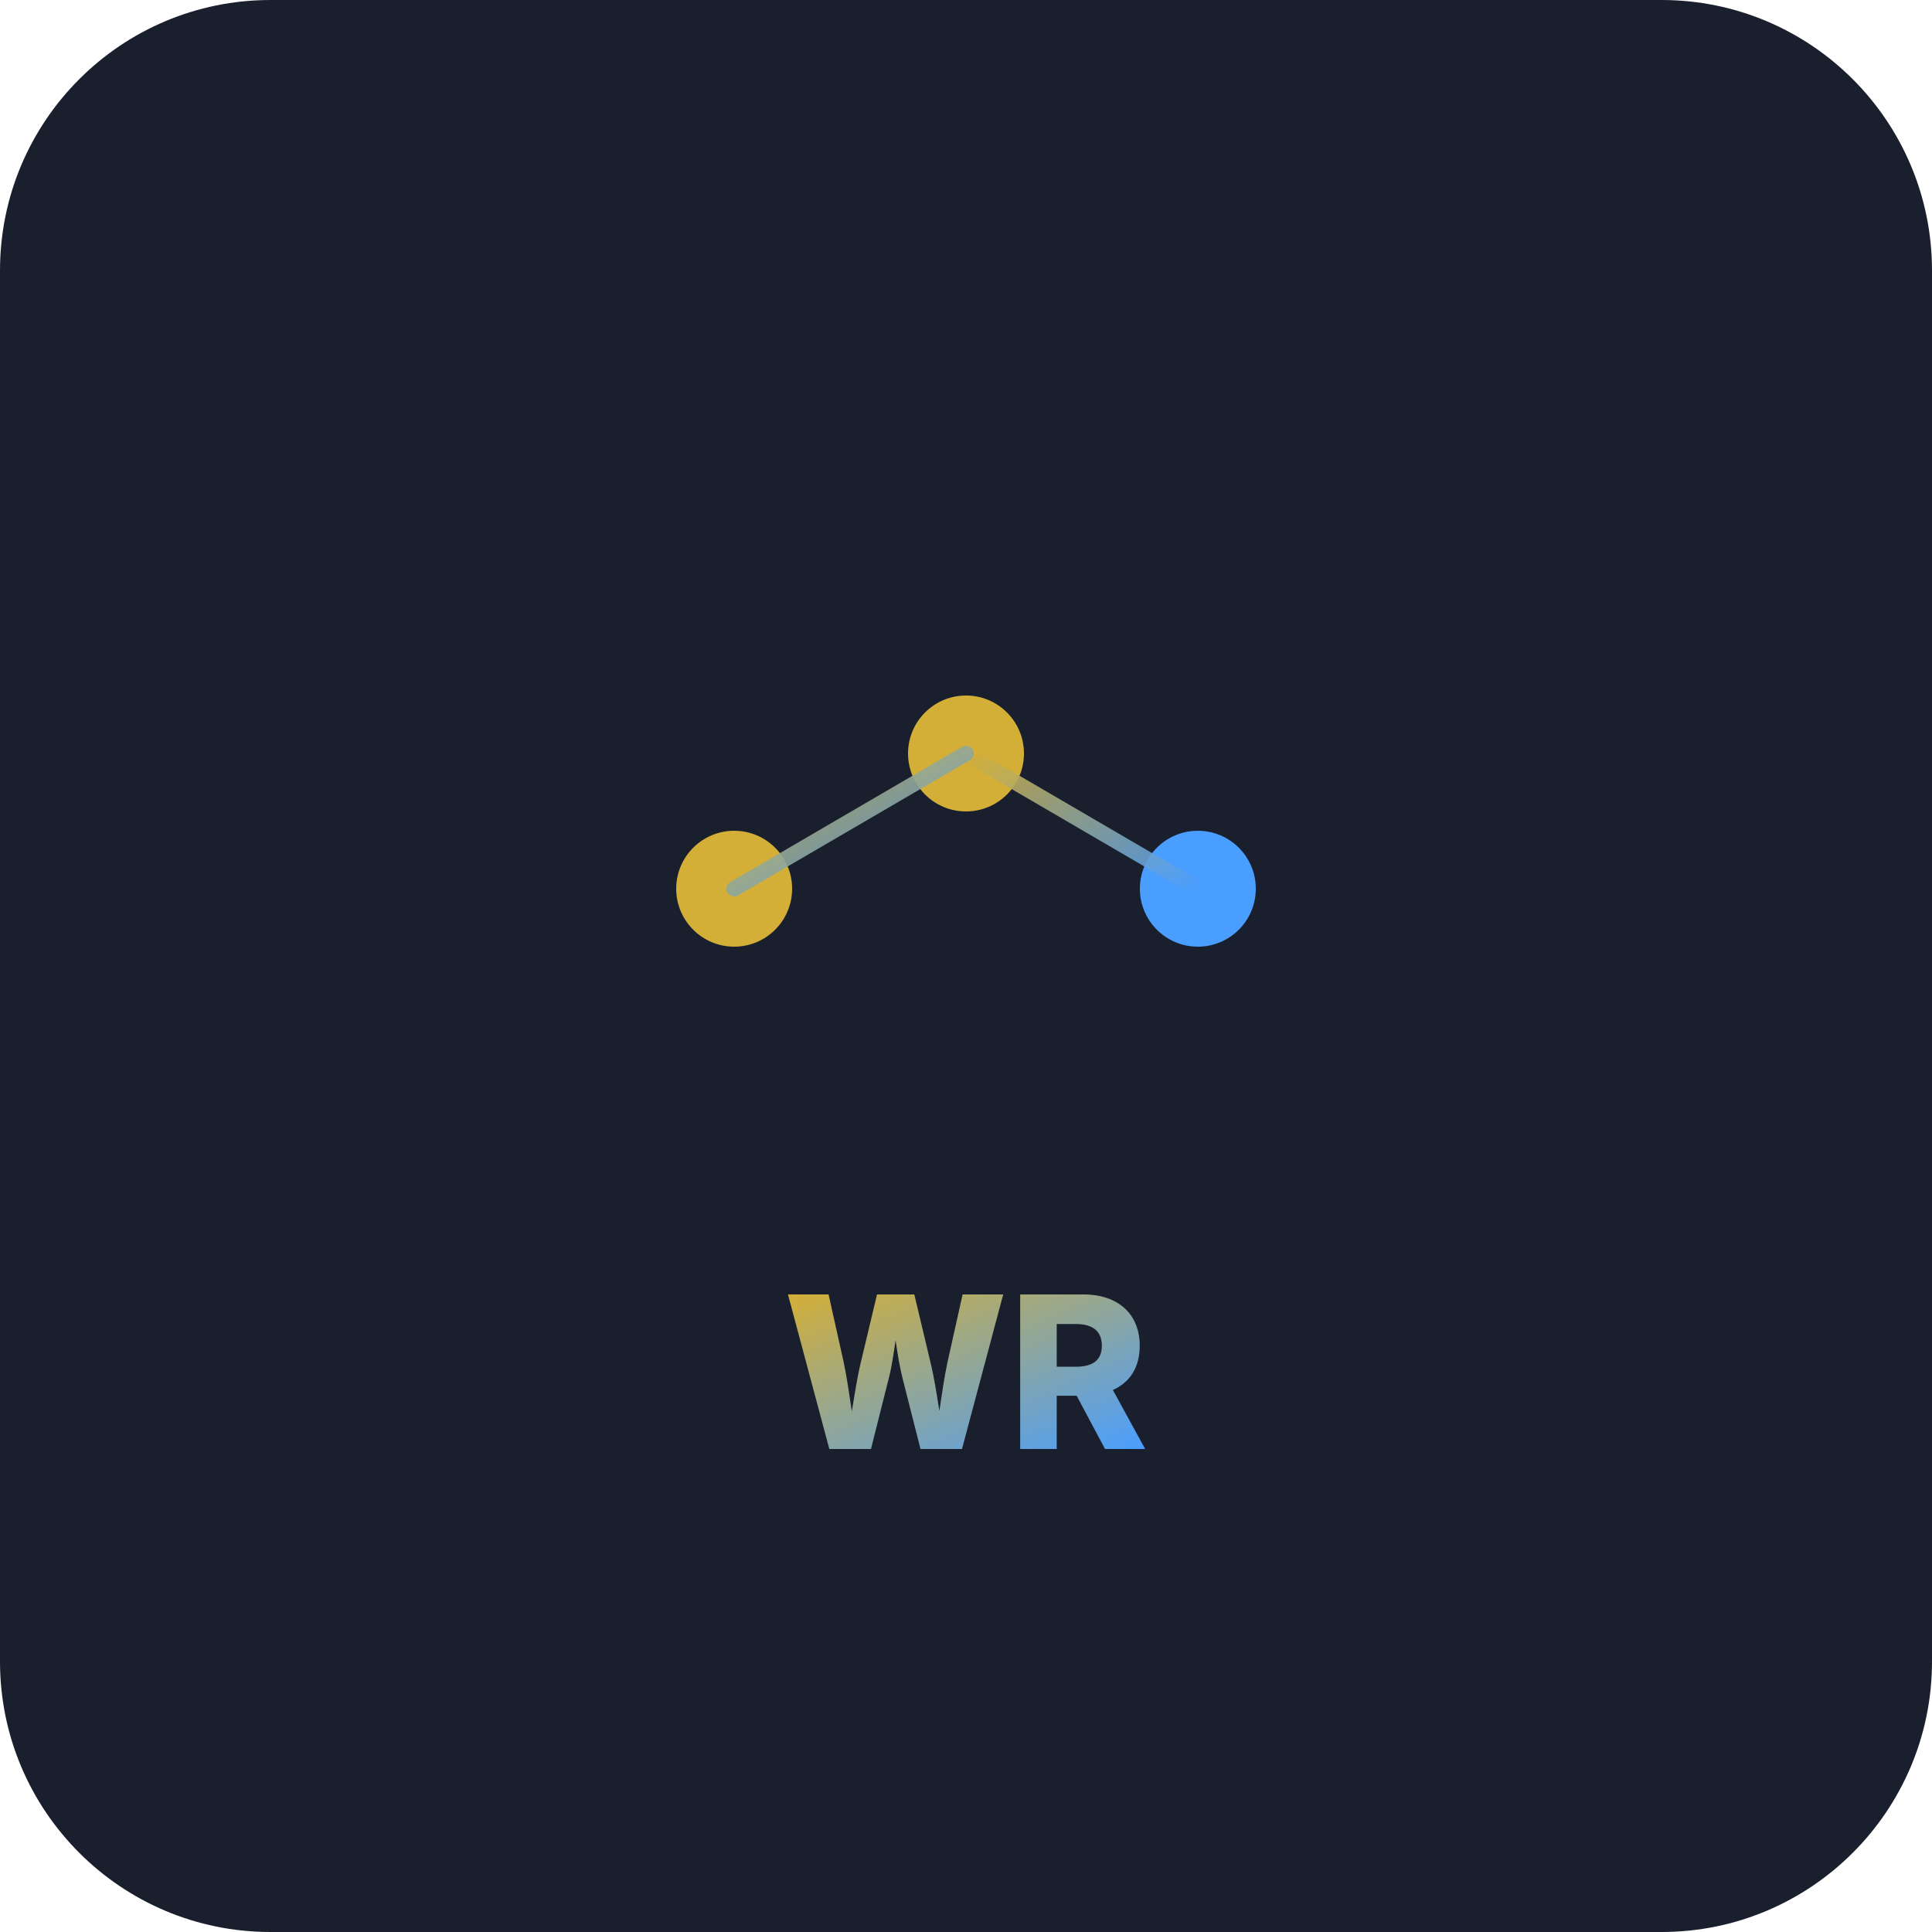
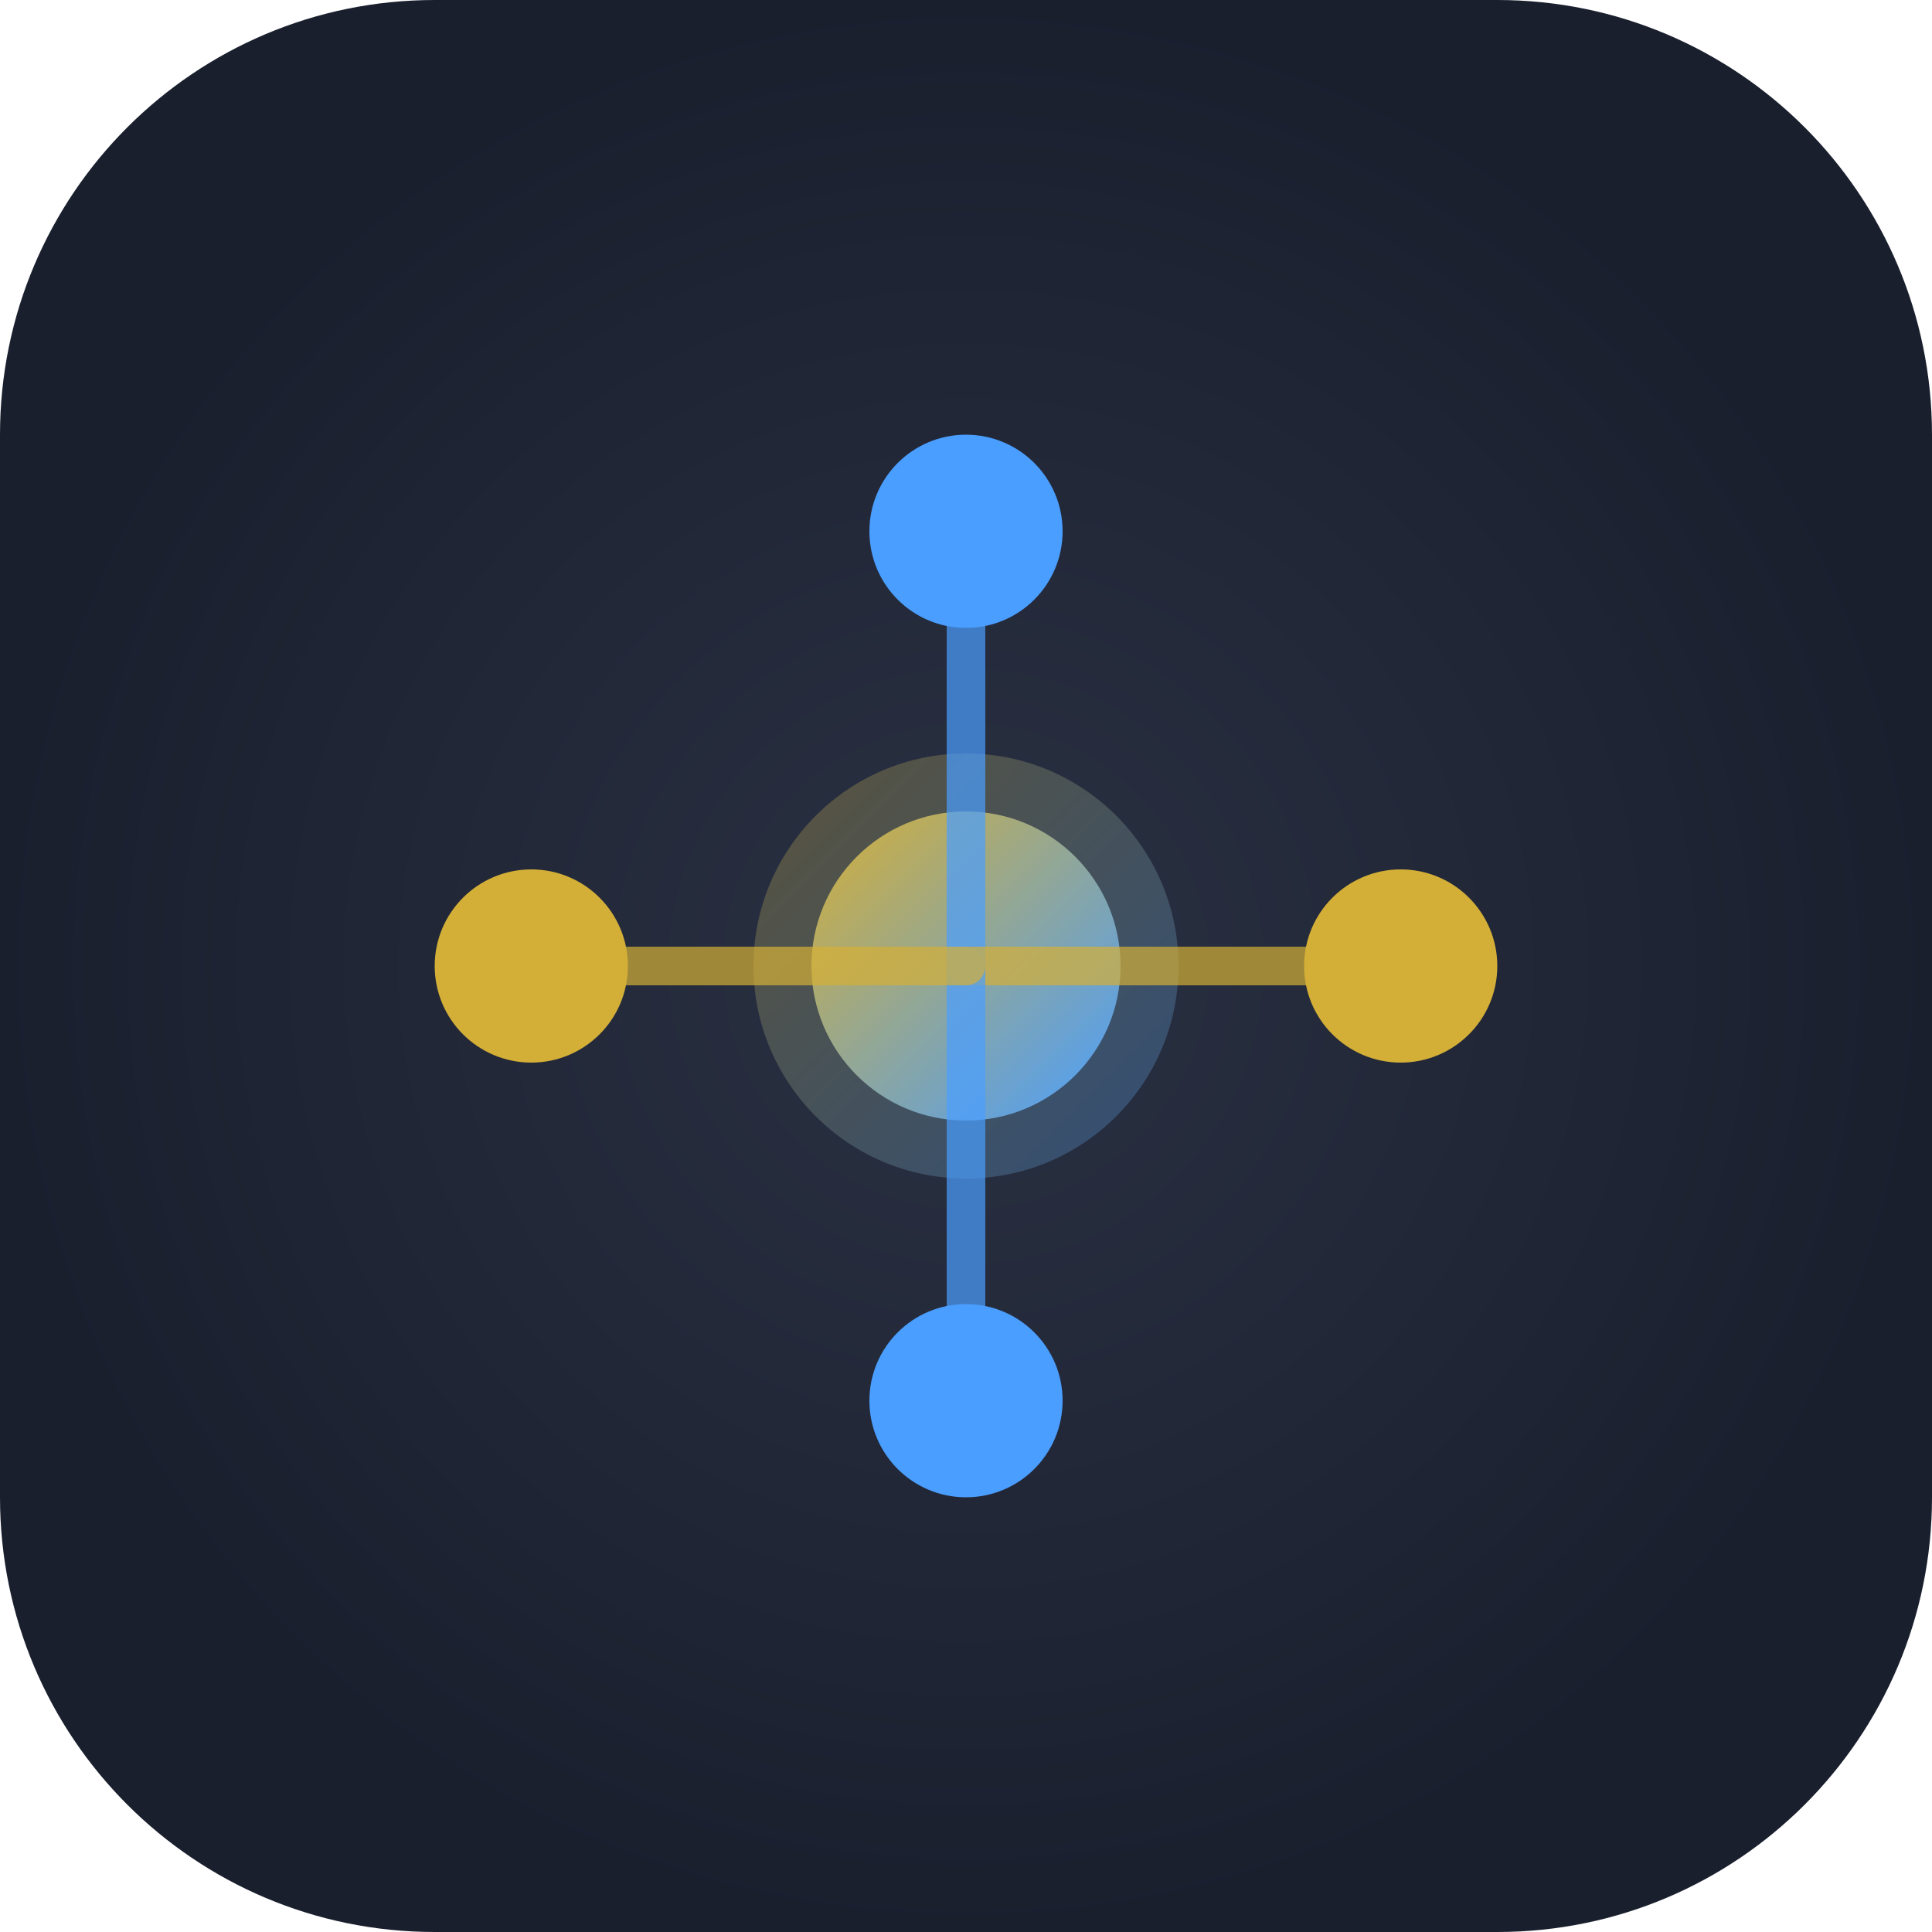
<svg xmlns="http://www.w3.org/2000/svg" viewBox="0 0 200 200">
  <defs>
    <linearGradient id="faviconGrad" x1="0%" y1="0%" x2="100%" y2="100%">
      <stop offset="0%" style="stop-color:#d4af37;stop-opacity:1" />
      <stop offset="100%" style="stop-color:#4a9eff;stop-opacity:1" />
    </linearGradient>
+     <radialGradient id="bgGrad" cx="50%" cy="50%" r="50%">
+       <stop offset="0%" style="stop-color:#2a3142;stop-opacity:1" />
+       <stop offset="100%" style="stop-color:#1a1f2e;stop-opacity:1" />
+     </radialGradient>
  </defs>
-   <rect width="200" height="200" rx="28" fill="#1a1f2e" />
-   <circle cx="100" cy="78" r="6" fill="#d4af37" />
-   <circle cx="124" cy="92" r="6" fill="#4a9eff" />
-   <circle cx="76" cy="92" r="6" fill="#d4af37" />
-   <line x1="100" y1="78" x2="124" y2="92" stroke="url(#faviconGrad)" stroke-width="1.6" stroke-linecap="round" opacity="0.9" />
-   <line x1="100" y1="78" x2="76" y2="92" stroke="url(#faviconGrad)" stroke-width="1.6" stroke-linecap="round" opacity="0.9" />
-   <line x1="76" y1="92" x2="124" y2="92" stroke="url(#faviconGrad)" stroke-width="1.6" stroke-linecap="round" opacity="0.8" />
-   <text x="100" y="150" font-family="Inter, Arial, sans-serif" font-size="22" font-weight="800" text-anchor="middle" fill="url(#faviconGrad)">WR</text>
+   <rect width="200" height="200" rx="45" fill="url(#bgGrad)" />
+   <circle cx="100" cy="100" r="22" fill="url(#faviconGrad)" opacity="0.3" />
+   <circle cx="100" cy="100" r="16" fill="url(#faviconGrad)" />
+   <circle cx="100" cy="55" r="10" fill="#4a9eff" />
+   <circle cx="145" cy="100" r="10" fill="#d4af37" />
+   <circle cx="100" cy="145" r="10" fill="#4a9eff" />
+   <circle cx="55" cy="100" r="10" fill="#d4af37" />
+   <line x1="100" y1="100" x2="100" y2="55" stroke="#4a9eff" stroke-width="4" opacity="0.7" stroke-linecap="round" />
+   <line x1="100" y1="100" x2="145" y2="100" stroke="#d4af37" stroke-width="4" opacity="0.7" stroke-linecap="round" />
+   <line x1="100" y1="100" x2="100" y2="145" stroke="#4a9eff" stroke-width="4" opacity="0.7" stroke-linecap="round" />
+   <line x1="100" y1="100" x2="55" y2="100" stroke="#d4af37" stroke-width="4" opacity="0.7" stroke-linecap="round" />
</svg>
